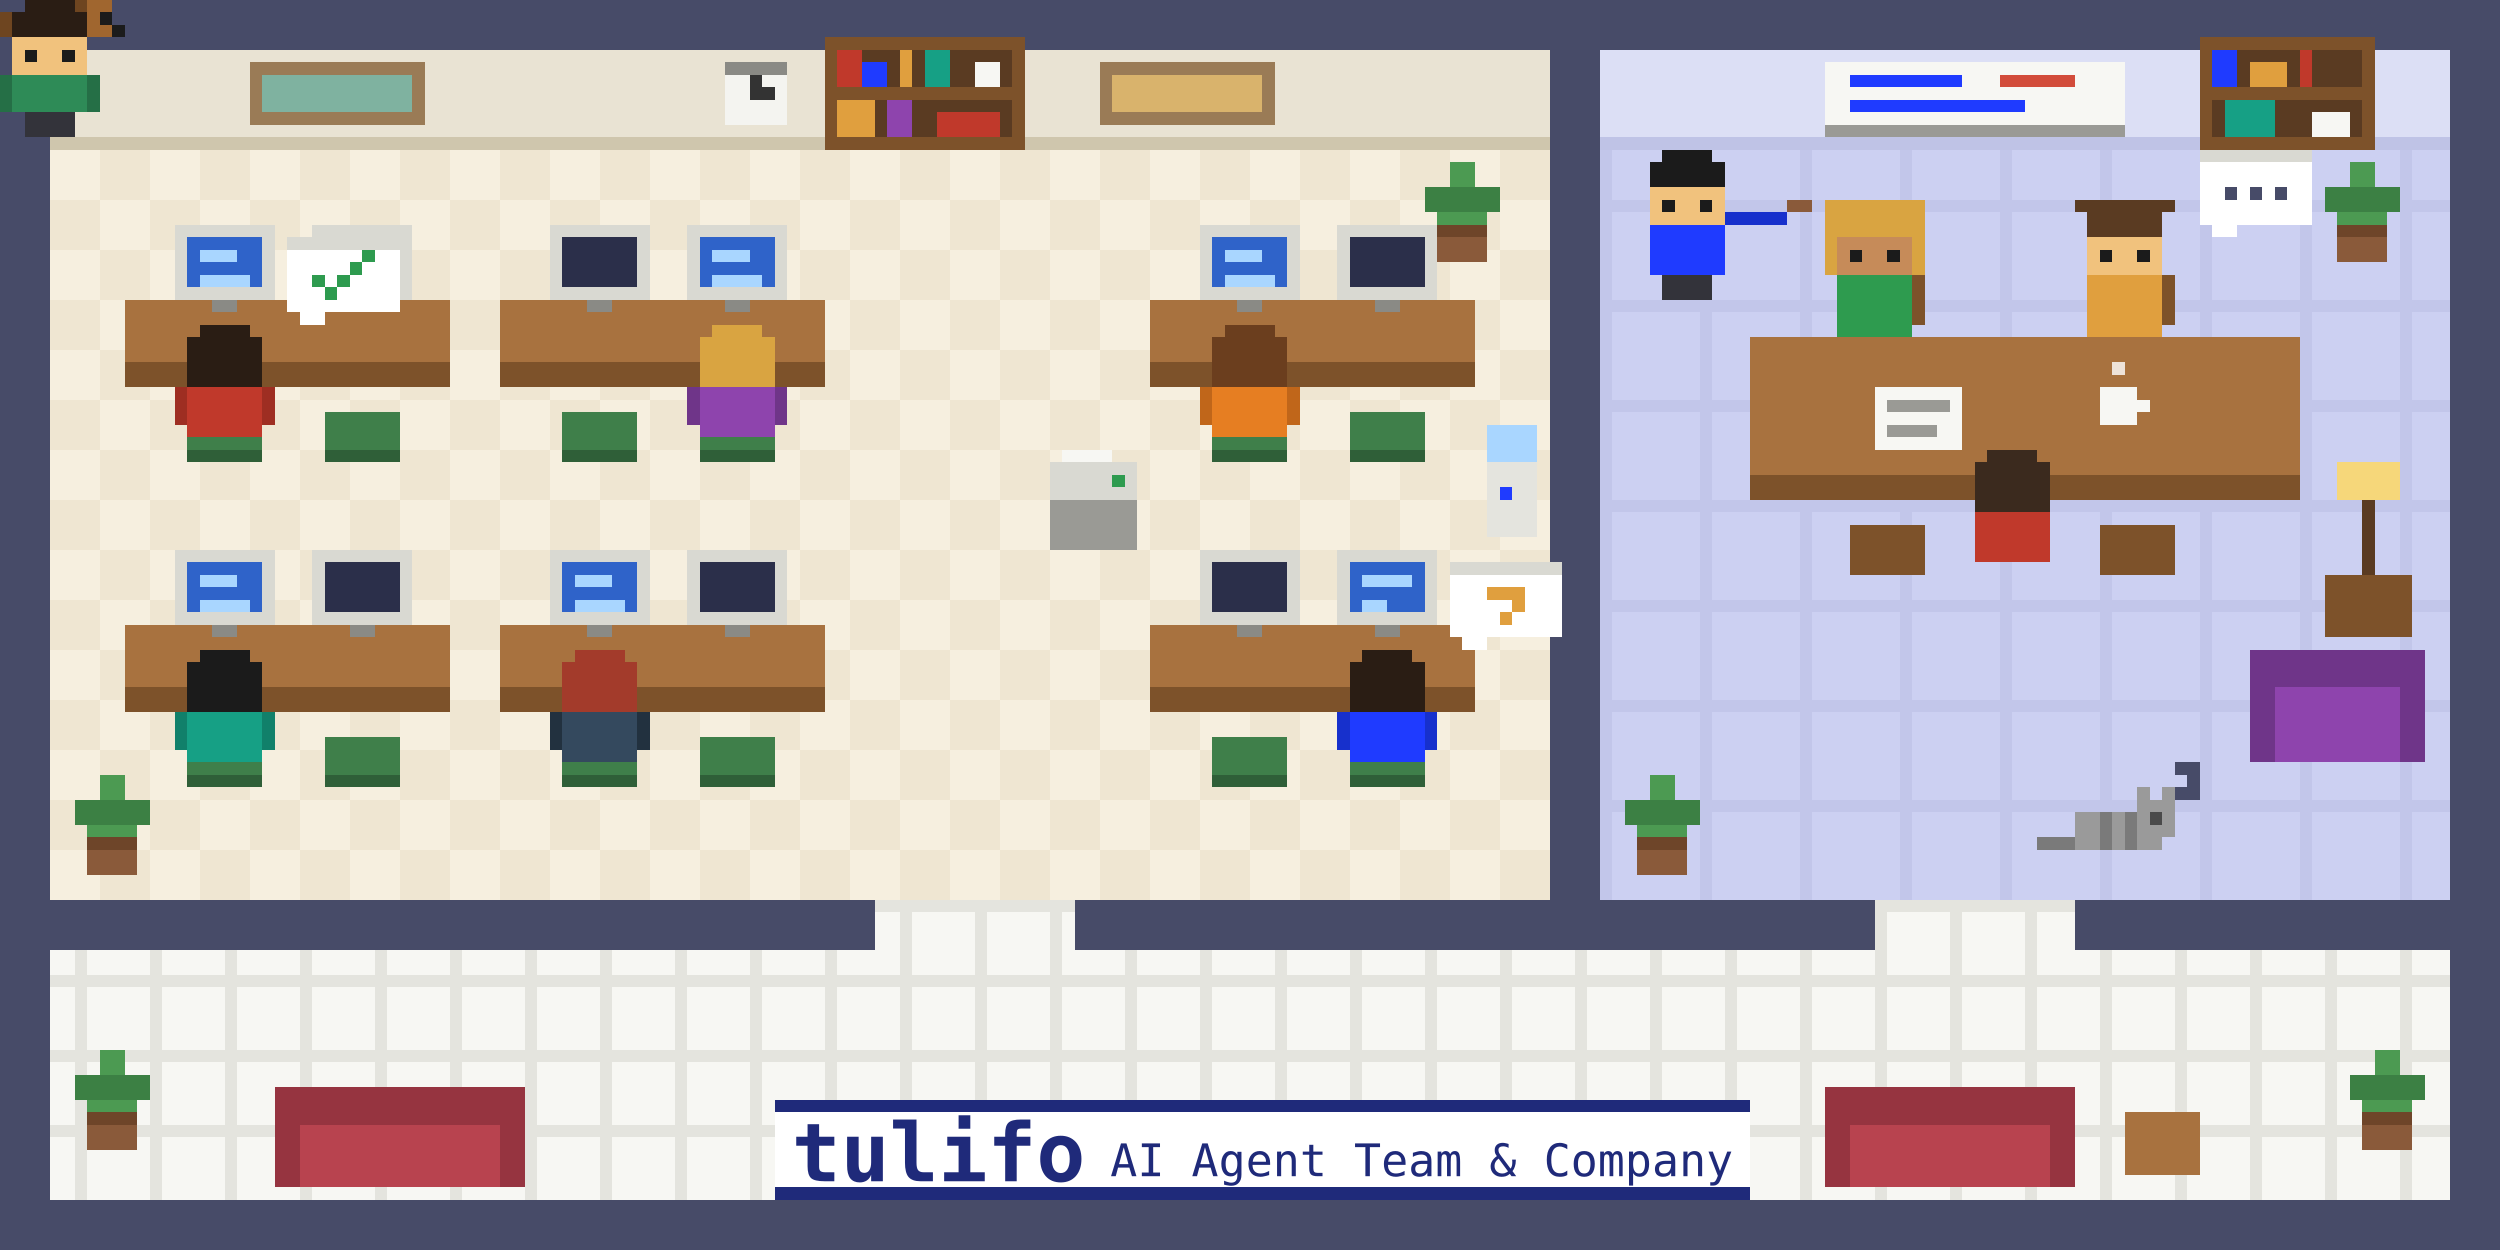
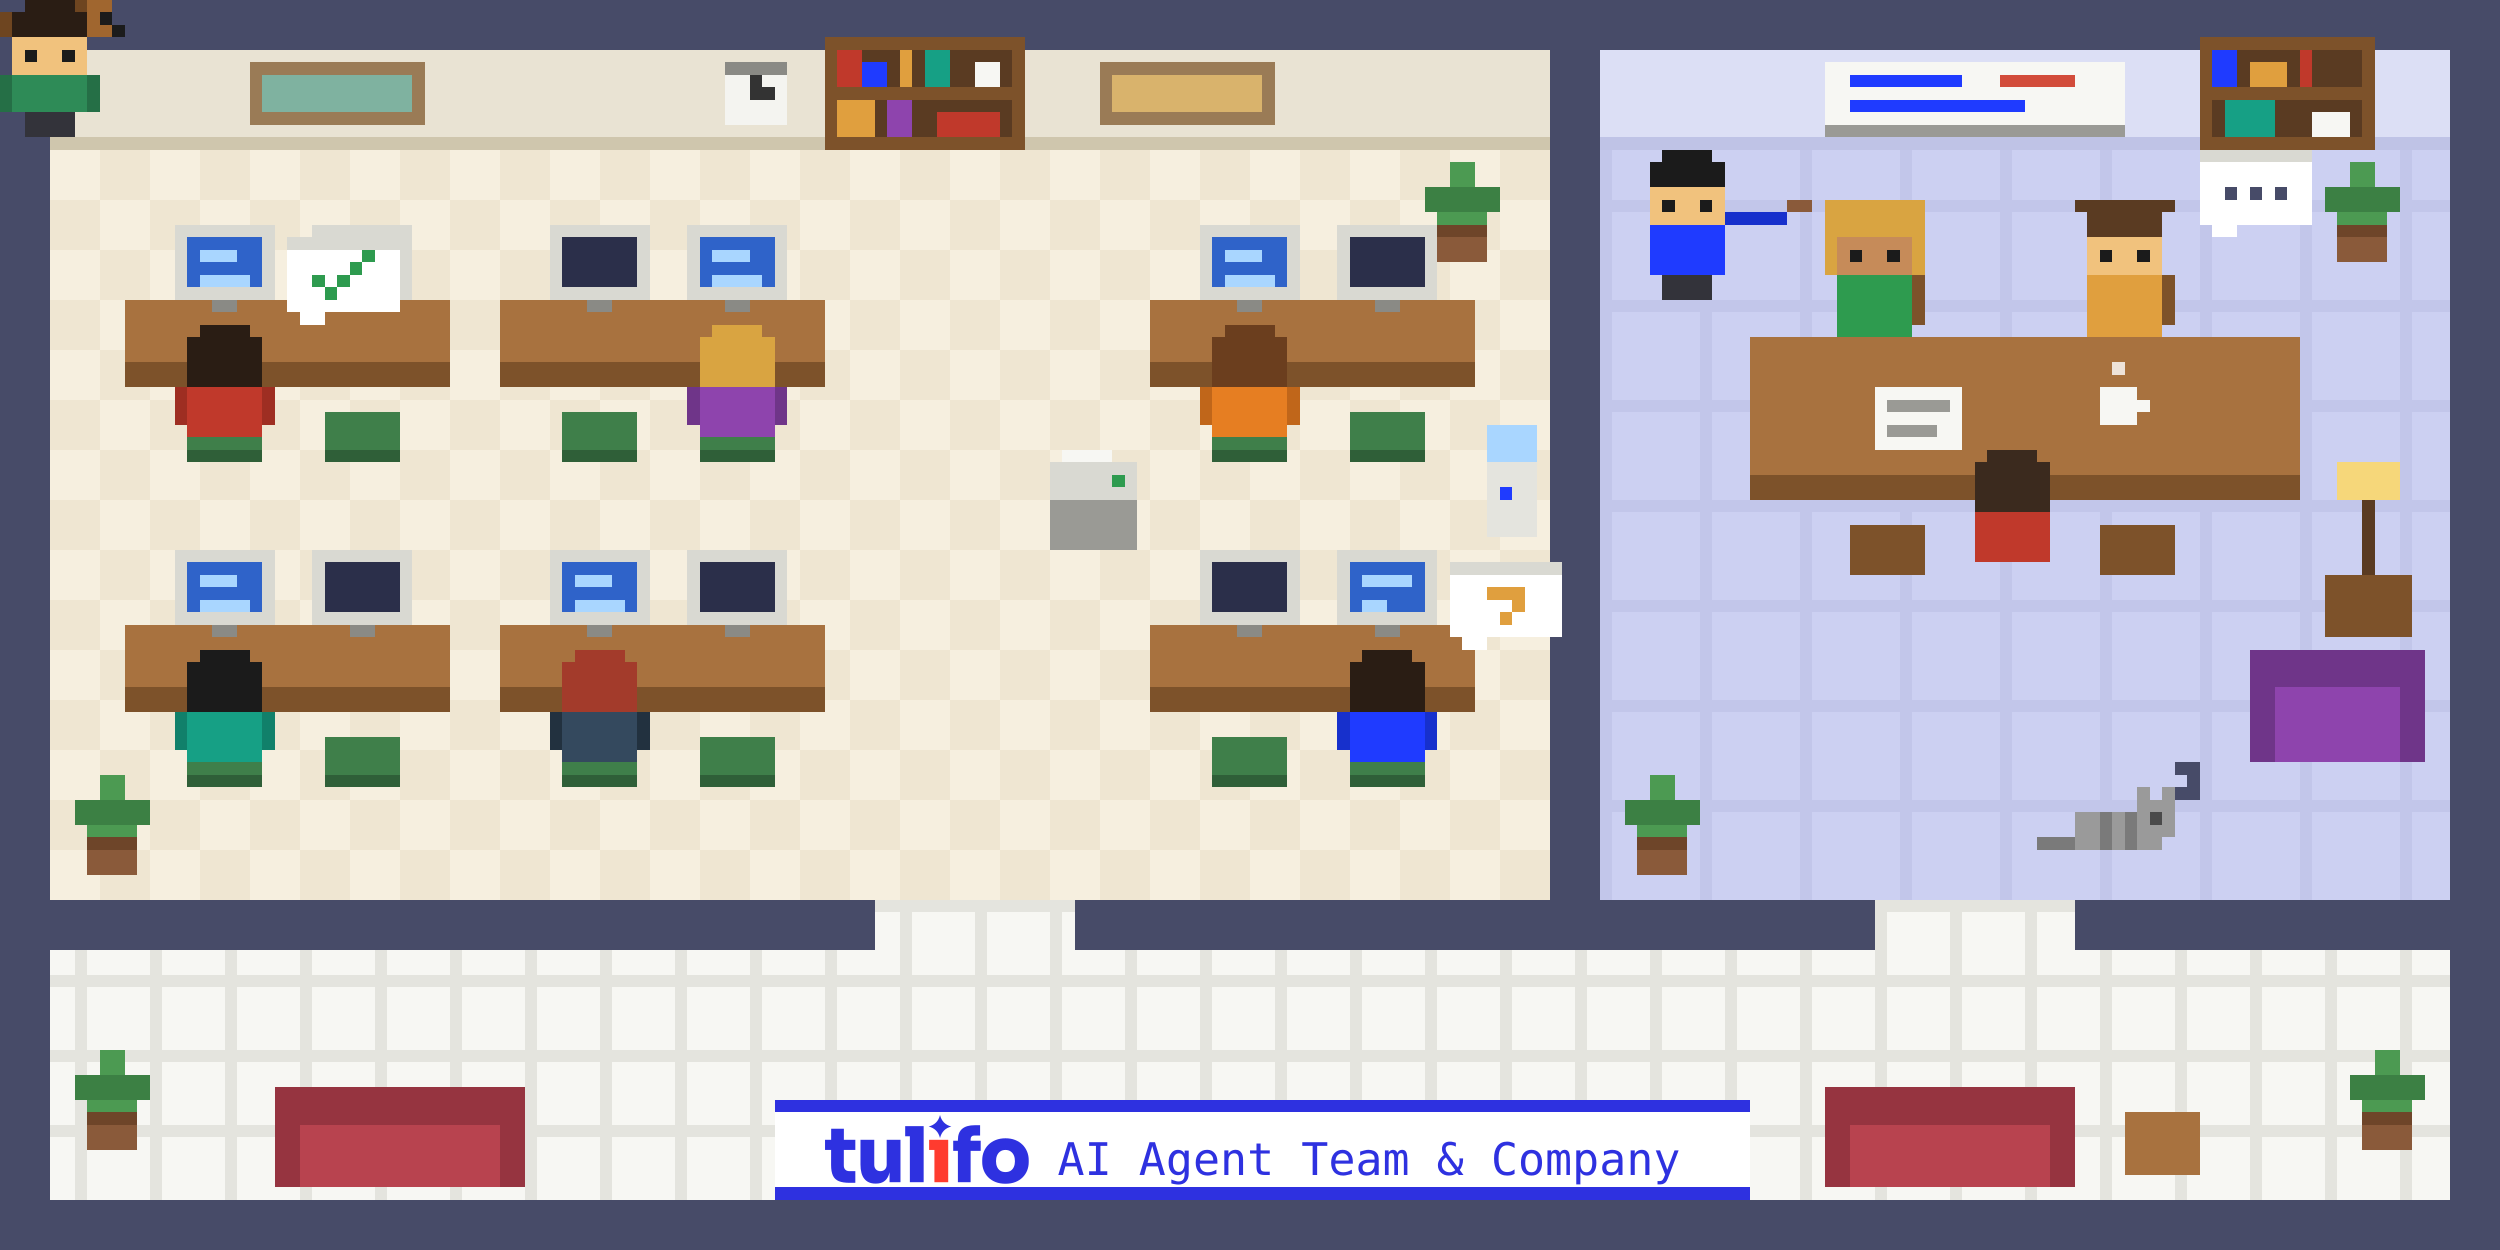
<svg xmlns="http://www.w3.org/2000/svg" viewBox="0 0 200 100" width="800" height="400" shape-rendering="crispEdges">
  <style>
    .arm-l { animation: type .5s steps(1) infinite; }
    .arm-r { animation: type .5s steps(1) -.25s infinite; }
    @keyframes type { 50% { transform: translateY(-1px); } }
    .code { animation: code 2.4s steps(1) infinite; }
    .code.b { animation-delay: -1.2s; }
    @keyframes code { 25% { transform: translateX(1px); } 50% { transform: translateX(-1px); } 75% { transform: translateX(2px); } }
    .walker { animation: walk 16s linear infinite; }
    @keyframes walk {
      0% { transform: translate(74px, 32px); }
      10% { transform: translate(74px, 76px); }
      34% { transform: translate(156px, 76px); }
      42%, 62% { transform: translate(156px, 50px); }
      70% { transform: translate(156px, 76px); }
      92% { transform: translate(74px, 76px); }
      100% { transform: translate(74px, 32px); }
    }
    .legs-a { animation: step .36s steps(1) infinite; }
    .legs-b { animation: step .36s steps(1) -.18s infinite; }
    @keyframes step { 50% { opacity: 0; } }
    .moving { animation: moving 16s steps(1) infinite; }
    .still { animation: still 16s steps(1) infinite; }
    @keyframes moving { 42% { visibility: hidden; } 62% { visibility: visible; } }
    @keyframes still { 0% { visibility: hidden; } 42% { visibility: visible; } 62% { visibility: hidden; } }
    .talk { animation: talk 16s steps(1) infinite; }
    @keyframes talk { 0% { opacity: 0; } 44% { opacity: 1; } 50% { opacity: 0; } 53% { opacity: 1; } 60% { opacity: 0; } }
    .wait { animation: wait 6s steps(1) infinite; }
    @keyframes wait { 0% { opacity: 0; } 60% { opacity: 1; } }
    .done { animation: done 9s steps(1) -4s infinite; }
    @keyframes done { 0% { opacity: 0; } 80% { opacity: 1; } }
    .steam { animation: steam 1.6s steps(1) infinite; }
    @keyframes steam { 50% { transform: translate(1px, -1px); } }
    .dog { animation: dog 12s linear infinite; }
    @keyframes dog { 0%, 100% { transform: translate(14px, 79px); } 50% { transform: translate(60px, 79px); } }
    .dog-face { transform-box: fill-box; transform-origin: center; animation: face 12s steps(1) infinite; }
    @keyframes face { 50% { transform: scaleX(-1); } }
    .wag { animation: step .3s steps(1) infinite; }
    .tail { transform-box: fill-box; transform-origin: right; animation: swish 3s steps(1) infinite; }
    @keyframes swish { 70% { transform: translateY(-1px); } 85% { transform: translateY(-2px); } }
    .zz { animation: zz 3s linear infinite; }
    .zz.b { animation-delay: -1.5s; }
    @keyframes zz { 0% { transform: translate(0, 0); opacity: 0; } 20% { opacity: 1; } 100% { transform: translate(2px, -6px); opacity: 0; } }
    .lamp { animation: lamp 4s steps(1) infinite; }
    @keyframes lamp { 90% { opacity: .6; } }
    @media (prefers-reduced-motion: reduce) {
      * { animation: none !important; }
      .walker { transform: translate(156px, 50px); }
      .moving { visibility: hidden; }
    }
  </style>
  <defs>
    <pattern id="tiles" width="8" height="8" patternUnits="userSpaceOnUse">
      <rect width="8" height="8" fill="#efe6d2" />
      <rect width="4" height="4" fill="#f6efdf" />
      <rect x="4" y="4" width="4" height="4" fill="#f6efdf" />
    </pattern>
    <pattern id="lilac" width="8" height="8" patternUnits="userSpaceOnUse">
      <rect width="8" height="8" fill="#ccd0f2" />
      <rect width="8" height="1" fill="#c2c6ea" />
      <rect width="1" height="8" fill="#c2c6ea" />
    </pattern>
    <pattern id="hall" width="6" height="6" patternUnits="userSpaceOnUse">
      <rect width="6" height="6" fill="#f7f7f3" />
      <rect width="6" height="1" fill="#e4e4de" />
      <rect width="1" height="6" fill="#e4e4de" />
    </pattern>
    <g id="desk">
      <rect x="0" y="6" width="26" height="6" fill="#a8723f" />
      <rect x="0" y="11" width="26" height="2" fill="#7d522a" />
      <rect x="4" y="0" width="8" height="6" fill="#d9d9d2" />
      <rect x="5" y="1" width="6" height="4" fill="#2b2f4a" />
      <rect x="7" y="6" width="2" height="1" fill="#8a8a85" />
      <rect x="15" y="0" width="8" height="6" fill="#d9d9d2" />
      <rect x="16" y="1" width="6" height="4" fill="#2b2f4a" />
      <rect x="18" y="6" width="2" height="1" fill="#8a8a85" />
      <rect x="5" y="15" width="6" height="4" fill="#3f7f4a" />
      <rect x="5" y="18" width="6" height="1" fill="#2f5f38" />
      <rect x="16" y="15" width="6" height="4" fill="#3f7f4a" />
      <rect x="16" y="18" width="6" height="1" fill="#2f5f38" />
    </g>
    <g id="plant">
      <rect x="2" y="0" width="2" height="2" fill="#4c9a52" />
      <rect x="0" y="2" width="6" height="2" fill="#3c8044" />
      <rect x="1" y="4" width="4" height="1" fill="#4c9a52" />
      <rect x="1" y="5" width="4" height="3" fill="#8a5a3a" />
      <rect x="1" y="5" width="4" height="1" fill="#6e4529" />
    </g>
    <g id="back-head">
      <rect x="2" y="0" width="4" height="1" />
      <rect x="1" y="1" width="6" height="4" />
    </g>
    <g id="bubble">
      <rect x="0" y="0" width="9" height="6" fill="#ffffff" />
      <rect x="1" y="6" width="2" height="1" fill="#ffffff" />
      <rect x="0" y="0" width="9" height="1" fill="#d9d9d2" />
    </g>
  </defs>
  <rect width="200" height="100" fill="#474b68" />
  <rect x="4" y="4" width="120" height="8" fill="#e9e3d3" />
  <rect x="4" y="11" width="120" height="1" fill="#cfc6ad" />
  <rect x="4" y="12" width="120" height="60" fill="url(#tiles)" />
  <rect x="128" y="4" width="68" height="8" fill="#dcdff5" />
  <rect x="128" y="11" width="68" height="1" fill="#bfc3e6" />
  <rect x="128" y="12" width="68" height="60" fill="url(#lilac)" />
  <rect x="4" y="76" width="192" height="20" fill="url(#hall)" />
  <rect x="70" y="72" width="16" height="4" fill="url(#hall)" />
  <rect x="150" y="72" width="16" height="4" fill="url(#hall)" />
  <rect x="58" y="5" width="5" height="5" fill="#f4f4f0" />
  <rect x="58" y="5" width="5" height="1" fill="#8a8a85" />
  <rect x="60" y="6" width="1" height="2" fill="#333" />
  <rect x="61" y="7" width="1" height="1" fill="#333" />
  <rect x="20" y="5" width="14" height="5" fill="#9a7b56" />
  <rect x="21" y="6" width="12" height="3" fill="#7fb2a0" />
  <rect x="88" y="5" width="14" height="5" fill="#9a7b56" />
  <rect x="89" y="6" width="12" height="3" fill="#d9b36c" />
  <rect x="146" y="5" width="24" height="6" fill="#f7f7f3" />
  <rect x="146" y="10" width="24" height="1" fill="#9a9a95" />
  <rect x="148" y="6" width="9" height="1" fill="#1f3bff" />
  <rect x="148" y="8" width="14" height="1" fill="#1f3bff" />
  <rect x="160" y="6" width="6" height="1" fill="#d24c3a" />
  <use href="#desk" x="10" y="18" />
  <use href="#desk" x="40" y="18" />
  <use href="#desk" x="92" y="18" />
  <use href="#desk" x="10" y="44" />
  <use href="#desk" x="40" y="44" />
  <use href="#desk" x="92" y="44" />
  <use href="#plant" x="114" y="13" />
  <use href="#plant" x="6" y="62" />
  <rect x="15" y="19" width="6" height="4" fill="#2f63c9" />
  <rect class="code" x="16" y="20" width="3" height="1" fill="#a9d6ff" />
  <rect class="code b" x="16" y="22" width="4" height="1" fill="#a9d6ff" />
  <g>
    <use href="#back-head" x="14" y="26" fill="#2a1d14" />
    <rect x="15" y="31" width="6" height="4" fill="#c0392b" />
    <rect class="arm-l" x="14" y="31" width="1" height="3" fill="#9e2e22" />
    <rect class="arm-r" x="21" y="31" width="1" height="3" fill="#9e2e22" />
  </g>
  <g class="done" transform="translate(23 19)">
    <use href="#bubble" />
    <rect x="5" y="2" width="1" height="1" fill="#2e9b4f" />
    <rect x="2" y="3" width="1" height="1" fill="#2e9b4f" />
    <rect x="3" y="4" width="1" height="1" fill="#2e9b4f" />
    <rect x="4" y="3" width="1" height="1" fill="#2e9b4f" />
    <rect x="6" y="1" width="1" height="1" fill="#2e9b4f" />
  </g>
  <rect x="108" y="45" width="6" height="4" fill="#2f63c9" />
  <rect class="code b" x="109" y="46" width="4" height="1" fill="#a9d6ff" />
  <rect class="code" x="109" y="48" width="2" height="1" fill="#a9d6ff" />
  <g>
    <use href="#back-head" x="107" y="52" fill="#2a1d14" />
    <rect x="108" y="57" width="6" height="4" fill="#1f3bff" />
    <rect class="arm-l" x="107" y="57" width="1" height="3" fill="#1730cc" />
    <rect class="arm-r" x="114" y="57" width="1" height="3" fill="#1730cc" />
  </g>
  <g class="wait" transform="translate(116 45)">
    <use href="#bubble" />
    <rect x="3" y="2" width="3" height="1" fill="#e09f3e" />
    <rect x="5" y="3" width="1" height="1" fill="#e09f3e" />
    <rect x="4" y="4" width="1" height="1" fill="#e09f3e" />
  </g>
  <rect x="56" y="19" width="6" height="4" fill="#2f63c9" />
  <rect class="code" x="57" y="20" width="3" height="1" fill="#a9d6ff" />
  <rect class="code b" x="57" y="22" width="4" height="1" fill="#a9d6ff" />
  <use href="#back-head" x="55" y="26" fill="#d9a441" />
  <rect x="56" y="31" width="6" height="4" fill="#8e44ad" />
  <rect class="arm-l" x="55" y="31" width="1" height="3" fill="#6f3589" />
  <rect class="arm-r" x="62" y="31" width="1" height="3" fill="#6f3589" />
  <rect x="97" y="19" width="6" height="4" fill="#2f63c9" />
  <rect class="code" x="98" y="20" width="3" height="1" fill="#a9d6ff" />
  <rect class="code b" x="98" y="22" width="4" height="1" fill="#a9d6ff" />
  <use href="#back-head" x="96" y="26" fill="#6b3e1e" />
  <rect x="97" y="31" width="6" height="4" fill="#e67e22" />
  <rect class="arm-l" x="96" y="31" width="1" height="3" fill="#c0661a" />
  <rect class="arm-r" x="103" y="31" width="1" height="3" fill="#c0661a" />
  <rect x="15" y="45" width="6" height="4" fill="#2f63c9" />
  <rect class="code" x="16" y="46" width="3" height="1" fill="#a9d6ff" />
  <rect class="code b" x="16" y="48" width="4" height="1" fill="#a9d6ff" />
  <use href="#back-head" x="14" y="52" fill="#1b1b1b" />
  <rect x="15" y="57" width="6" height="4" fill="#16a085" />
  <rect class="arm-l" x="14" y="57" width="1" height="3" fill="#11806a" />
  <rect class="arm-r" x="21" y="57" width="1" height="3" fill="#11806a" />
  <rect x="45" y="45" width="6" height="4" fill="#2f63c9" />
  <rect class="code" x="46" y="46" width="3" height="1" fill="#a9d6ff" />
  <rect class="code b" x="46" y="48" width="4" height="1" fill="#a9d6ff" />
  <use href="#back-head" x="44" y="52" fill="#a33b2b" />
  <rect x="45" y="57" width="6" height="4" fill="#34495e" />
  <rect class="arm-l" x="44" y="57" width="1" height="3" fill="#22313f" />
  <rect class="arm-r" x="51" y="57" width="1" height="3" fill="#22313f" />
  <rect x="66" y="3" width="16" height="9" fill="#7d522a" />
  <rect x="67" y="4" width="14" height="3" fill="#5a3b22" />
  <rect x="67" y="8" width="14" height="3" fill="#5a3b22" />
  <rect x="67" y="4" width="2" height="3" fill="#c0392b" />
  <rect x="69" y="5" width="2" height="2" fill="#1f3bff" />
  <rect x="72" y="4" width="1" height="3" fill="#e09f3e" />
  <rect x="74" y="4" width="2" height="3" fill="#16a085" />
  <rect x="78" y="5" width="2" height="2" fill="#f7f7f3" />
  <rect x="67" y="8" width="3" height="3" fill="#e09f3e" />
  <rect x="71" y="8" width="2" height="3" fill="#8e44ad" />
  <rect x="75" y="9" width="5" height="2" fill="#c0392b" />
  <rect x="119" y="34" width="4" height="3" fill="#a9d6ff" />
  <rect x="119" y="37" width="4" height="6" fill="#e4e4de" />
  <rect x="120" y="39" width="1" height="1" fill="#1f3bff" />
  <rect x="84" y="39" width="7" height="5" fill="#9a9a95" />
  <rect x="84" y="37" width="7" height="3" fill="#d9d9d2" />
  <rect x="85" y="36" width="4" height="1" fill="#f7f7f3" />
  <rect x="89" y="38" width="1" height="1" fill="#2e9b4f" />
  <rect x="148" y="22" width="6" height="4" fill="#7d522a" />
  <rect x="168" y="22" width="6" height="4" fill="#7d522a" />
  <g>
    <rect x="166" y="16" width="8" height="1" fill="#5a3b22" />
    <rect x="167" y="17" width="6" height="2" fill="#5a3b22" />
    <rect x="167" y="19" width="6" height="3" fill="#f1c27d" />
    <rect x="168" y="20" width="1" height="1" fill="#1b1b1b" />
    <rect x="171" y="20" width="1" height="1" fill="#1b1b1b" />
    <rect x="167" y="22" width="6" height="6" fill="#e09f3e" />
  </g>
  <rect x="148" y="42" width="6" height="4" fill="#7d522a" />
  <rect x="168" y="42" width="6" height="4" fill="#7d522a" />
  <g>
    <rect x="146" y="16" width="8" height="1" fill="#d9a441" />
    <rect x="147" y="17" width="6" height="2" fill="#d9a441" />
    <rect x="146" y="17" width="1" height="5" fill="#d9a441" />
    <rect x="153" y="17" width="1" height="5" fill="#d9a441" />
    <rect x="147" y="19" width="6" height="3" fill="#c68b59" />
    <rect x="148" y="20" width="1" height="1" fill="#1b1b1b" />
    <rect x="151" y="20" width="1" height="1" fill="#1b1b1b" />
    <rect x="147" y="22" width="6" height="6" fill="#2e9b4f" />
  </g>
  <rect x="140" y="27" width="44" height="12" fill="#a8723f" />
  <rect x="140" y="38" width="44" height="2" fill="#7d522a" />
  <rect x="150" y="31" width="7" height="5" fill="#f7f7f3" />
  <rect x="151" y="32" width="5" height="1" fill="#9a9a95" />
  <rect x="151" y="34" width="4" height="1" fill="#9a9a95" />
  <rect x="168" y="31" width="3" height="3" fill="#f7f7f3" />
  <rect x="171" y="32" width="1" height="1" fill="#f7f7f3" />
  <rect class="steam" x="169" y="29" width="1" height="1" fill="#ffffff" opacity=".8" />
  <use href="#back-head" x="157" y="36" fill="#3b2a1e" />
  <rect x="158" y="41" width="6" height="4" fill="#c0392b" />
  <g>
    <rect x="133" y="12" width="4" height="1" fill="#1b1b1b" />
    <rect x="132" y="13" width="6" height="2" fill="#1b1b1b" />
    <rect x="132" y="15" width="6" height="3" fill="#f1c27d" />
    <rect x="133" y="16" width="1" height="1" fill="#1b1b1b" />
    <rect x="136" y="16" width="1" height="1" fill="#1b1b1b" />
    <rect x="132" y="18" width="6" height="4" fill="#1f3bff" />
    <rect x="138" y="17" width="5" height="1" fill="#1730cc" />
    <rect x="143" y="16" width="2" height="1" fill="#8a5a3a" />
    <rect x="133" y="22" width="2" height="2" fill="#33333a" />
    <rect x="135" y="22" width="2" height="2" fill="#33333a" />
  </g>
  <rect x="176" y="3" width="14" height="9" fill="#7d522a" />
  <rect x="177" y="4" width="12" height="3" fill="#5a3b22" />
  <rect x="177" y="8" width="12" height="3" fill="#5a3b22" />
  <rect x="177" y="4" width="2" height="3" fill="#1f3bff" />
  <rect x="180" y="5" width="3" height="2" fill="#e09f3e" />
  <rect x="184" y="4" width="1" height="3" fill="#c0392b" />
  <rect x="178" y="8" width="4" height="3" fill="#16a085" />
  <rect x="185" y="9" width="3" height="2" fill="#f7f7f3" />
  <rect x="186" y="46" width="7" height="5" fill="#7d522a" />
  <rect x="189" y="40" width="1" height="6" fill="#5a3b22" />
  <rect class="lamp" x="187" y="37" width="5" height="3" fill="#f6d77a" />
  <rect x="180" y="52" width="14" height="9" fill="#8e44ad" />
  <rect x="180" y="52" width="14" height="3" fill="#6f3589" />
  <rect x="180" y="52" width="2" height="9" fill="#6f3589" />
  <rect x="192" y="52" width="2" height="9" fill="#6f3589" />
  <use href="#plant" x="186" y="13" />
  <use href="#plant" x="130" y="62" />
  <g class="talk" transform="translate(176 12)">
    <use href="#bubble" />
    <rect x="2" y="3" width="1" height="1" fill="#474b68" />
    <rect x="4" y="3" width="1" height="1" fill="#474b68" />
    <rect x="6" y="3" width="1" height="1" fill="#474b68" />
  </g>
  <rect x="22" y="87" width="20" height="8" fill="#b8434f" />
  <rect x="22" y="87" width="20" height="3" fill="#963440" />
  <rect x="22" y="87" width="2" height="8" fill="#963440" />
  <rect x="40" y="87" width="2" height="8" fill="#963440" />
  <rect x="146" y="87" width="20" height="8" fill="#b8434f" />
  <rect x="146" y="87" width="20" height="3" fill="#963440" />
  <rect x="146" y="87" width="2" height="8" fill="#963440" />
  <rect x="164" y="87" width="2" height="8" fill="#963440" />
  <rect x="170" y="89" width="6" height="5" fill="#a8723f" />
  <rect x="171" y="87" width="3" height="2" fill="#f7f7f3" />
  <rect x="62" y="88" width="78" height="8" fill="#ffffff" />
-   <rect x="62" y="88" width="78" height="1" fill="#1f2a7a" />
-   <rect x="62" y="95" width="78" height="1" fill="#1f2a7a" />
-   <text x="101" y="94.5" text-anchor="middle" font-family="ui-monospace, Menlo, monospace" font-weight="700" font-size="6.5" fill="#1f2a7a" shape-rendering="auto">tulifo<tspan dx="2" font-size="3.6" font-weight="500" dy="-0.4">AI Agent Team &amp; Company</tspan>
-   </text>
+   <rect x="62" y="88" width="78" height="1" fill="#2E31E0" />
+   <rect x="62" y="95" width="78" height="1" fill="#2E31E0" />
+   <svg x="66" y="89.2" width="16.3" height="5.5" viewBox="0 0 80 27" shape-rendering="auto">
+     <path fill="#2E31E0" d="M9.669 26.638C7.884 26.638 6.461 26.417 5.4 25.974C4.339 25.532 3.57 24.798 3.094 23.772C2.618 22.746 2.38 21.359 2.38 19.609L2.41 5.4H7.408L7.378 19.76C7.378 20.504 7.572 21.072 7.958 21.464C8.345 21.856 8.905 22.052 9.639 22.052H11.9V26.638H9.669ZM0 13.726V9.744H11.9V13.726H0ZM19.784 26.94C17.92 26.94 16.477 26.321 15.456 25.084C14.434 23.848 13.923 21.952 13.923 19.398V9.744H19.338V19.549C19.338 20.293 19.556 20.896 19.993 21.359C20.429 21.821 21.014 22.052 21.748 22.052C22.482 22.052 23.077 21.821 23.533 21.359C23.989 20.896 24.217 20.273 24.217 19.488V9.744H29.632V26.397H25.348V19.398H25.645C25.645 21.107 25.432 22.52 25.006 23.636C24.579 24.753 23.949 25.582 23.116 26.125C22.283 26.668 21.252 26.94 20.022 26.94H19.784ZM33.321 26.397V4.374H38.736V26.397H33.321ZM31.476 8.356V4.374H38.736V8.356H31.476ZM52.183 26.397V9.804C52.183 7.854 52.738 6.401 53.849 5.445C54.96 4.49 56.606 4.012 58.788 4.012H60.9V8.055H58.669C58.193 8.055 57.826 8.185 57.568 8.447C57.31 8.708 57.181 9.08 57.181 9.563V26.397H52.183ZM50.338 14.088V10.106H61.138V14.088H50.338ZM70.867 27C69.419 27 68.129 26.779 66.999 26.336C65.868 25.894 64.911 25.28 64.128 24.496C63.344 23.712 62.749 22.807 62.343 21.781C61.936 20.755 61.733 19.659 61.733 18.493V17.769C61.733 16.562 61.946 15.436 62.373 14.39C62.799 13.344 63.409 12.429 64.202 11.645C64.996 10.86 65.958 10.247 67.088 9.804C68.219 9.362 69.478 9.141 70.867 9.141C72.275 9.141 73.539 9.362 74.66 9.804C75.78 10.247 76.737 10.86 77.531 11.645C78.324 12.429 78.934 13.344 79.36 14.39C79.787 15.436 80 16.562 80 17.769V18.493C80 19.659 79.797 20.755 79.39 21.781C78.984 22.807 78.388 23.712 77.605 24.496C76.822 25.28 75.865 25.894 74.734 26.336C73.604 26.779 72.314 27 70.867 27ZM70.867 22.415C71.7 22.415 72.389 22.233 72.934 21.872C73.48 21.509 73.891 21.002 74.169 20.348C74.447 19.694 74.585 18.955 74.585 18.131C74.585 17.266 74.442 16.507 74.154 15.853C73.866 15.199 73.445 14.682 72.889 14.299C72.334 13.917 71.66 13.726 70.867 13.726C70.073 13.726 69.399 13.917 68.843 14.299C68.288 14.682 67.867 15.199 67.579 15.853C67.291 16.507 67.148 17.266 67.148 18.131C67.148 18.955 67.287 19.694 67.564 20.348C67.842 21.002 68.258 21.509 68.814 21.872C69.369 22.233 70.053 22.415 70.867 22.415Z" />
+     <path fill="#FF3B2F" d="M42.961 26.397V9.744H48.375V26.397H42.961ZM40.878 13.726V9.744H48.375V13.726H40.878Z" />
+     <path fill="#2E31E0" d="M45.161 0.007C45.756 2.417 47.241 3.923 49.617 4.525C47.241 5.128 45.756 6.633 45.161 9.043C44.568 6.633 43.082 5.128 40.706 4.525C43.082 3.923 44.568 2.417 45.161 0.007Z" />
+   </svg>
+   <text x="84.6" y="94" font-family="ui-monospace, Menlo, monospace" font-weight="500" font-size="3.6" fill="#2E31E0" shape-rendering="auto">AI Agent Team &amp; Company</text>
  <use href="#plant" x="188" y="84" />
  <use href="#plant" x="6" y="84" />
  <g transform="translate(166 64)">
    <rect class="tail" x="-3" y="3" width="3" height="1" fill="#7a7a7a" />
    <rect x="0" y="1" width="7" height="3" fill="#9a9a9a" />
    <rect x="2" y="1" width="1" height="3" fill="#7a7a7a" />
    <rect x="4" y="1" width="1" height="3" fill="#7a7a7a" />
    <rect x="5" y="0" width="3" height="3" fill="#9a9a9a" />
    <rect x="5" y="-1" width="1" height="1" fill="#9a9a9a" />
    <rect x="7" y="-1" width="1" height="1" fill="#9a9a9a" />
    <rect x="6" y="1" width="1" height="1" fill="#4a4a4a" />
    <g class="zz">
      <rect x="8" y="-3" width="2" height="1" fill="#474b68" />
      <rect x="9" y="-2" width="1" height="1" fill="#474b68" />
      <rect x="8" y="-1" width="2" height="1" fill="#474b68" />
    </g>
    <g class="zz b">
      <rect x="8" y="-3" width="2" height="1" fill="#474b68" />
      <rect x="9" y="-2" width="1" height="1" fill="#474b68" />
      <rect x="8" y="-1" width="2" height="1" fill="#474b68" />
    </g>
  </g>
  <g class="dog">
    <g class="dog-face">
      <rect x="1" y="2" width="6" height="2" fill="#a0662f" />
      <rect x="6" y="0" width="3" height="3" fill="#a0662f" />
      <rect x="6" y="0" width="1" height="2" fill="#6e4520" />
      <rect x="8" y="1" width="1" height="1" fill="#1b1b1b" />
      <rect x="9" y="2" width="1" height="1" fill="#1b1b1b" />
      <rect class="wag" x="0" y="1" width="1" height="2" fill="#6e4520" />
      <g class="legs-a">
        <rect x="1" y="4" width="1" height="2" fill="#6e4520" />
        <rect x="6" y="4" width="1" height="2" fill="#6e4520" />
      </g>
      <g class="legs-b">
        <rect x="2" y="4" width="1" height="2" fill="#6e4520" />
        <rect x="5" y="4" width="1" height="2" fill="#6e4520" />
      </g>
    </g>
  </g>
  <g class="walker">
    <rect x="2" y="0" width="4" height="1" fill="#2a1d14" />
    <rect x="1" y="1" width="6" height="2" fill="#2a1d14" />
    <rect x="1" y="3" width="6" height="3" fill="#f1c27d" />
    <rect x="2" y="4" width="1" height="1" fill="#1b1b1b" />
    <rect x="5" y="4" width="1" height="1" fill="#1b1b1b" />
    <rect x="1" y="6" width="6" height="3" fill="#2e8b57" />
    <rect x="0" y="6" width="1" height="3" fill="#256f46" />
    <rect x="7" y="6" width="1" height="3" fill="#256f46" />
    <g class="moving">
      <g class="legs-a">
        <rect x="2" y="9" width="2" height="2" fill="#33333a" />
        <rect x="4" y="9" width="2" height="1" fill="#33333a" />
      </g>
      <g class="legs-b">
        <rect x="2" y="9" width="2" height="1" fill="#33333a" />
        <rect x="4" y="9" width="2" height="2" fill="#33333a" />
      </g>
    </g>
    <g class="still">
      <rect x="2" y="9" width="2" height="2" fill="#33333a" />
      <rect x="4" y="9" width="2" height="2" fill="#33333a" />
    </g>
  </g>
</svg>
